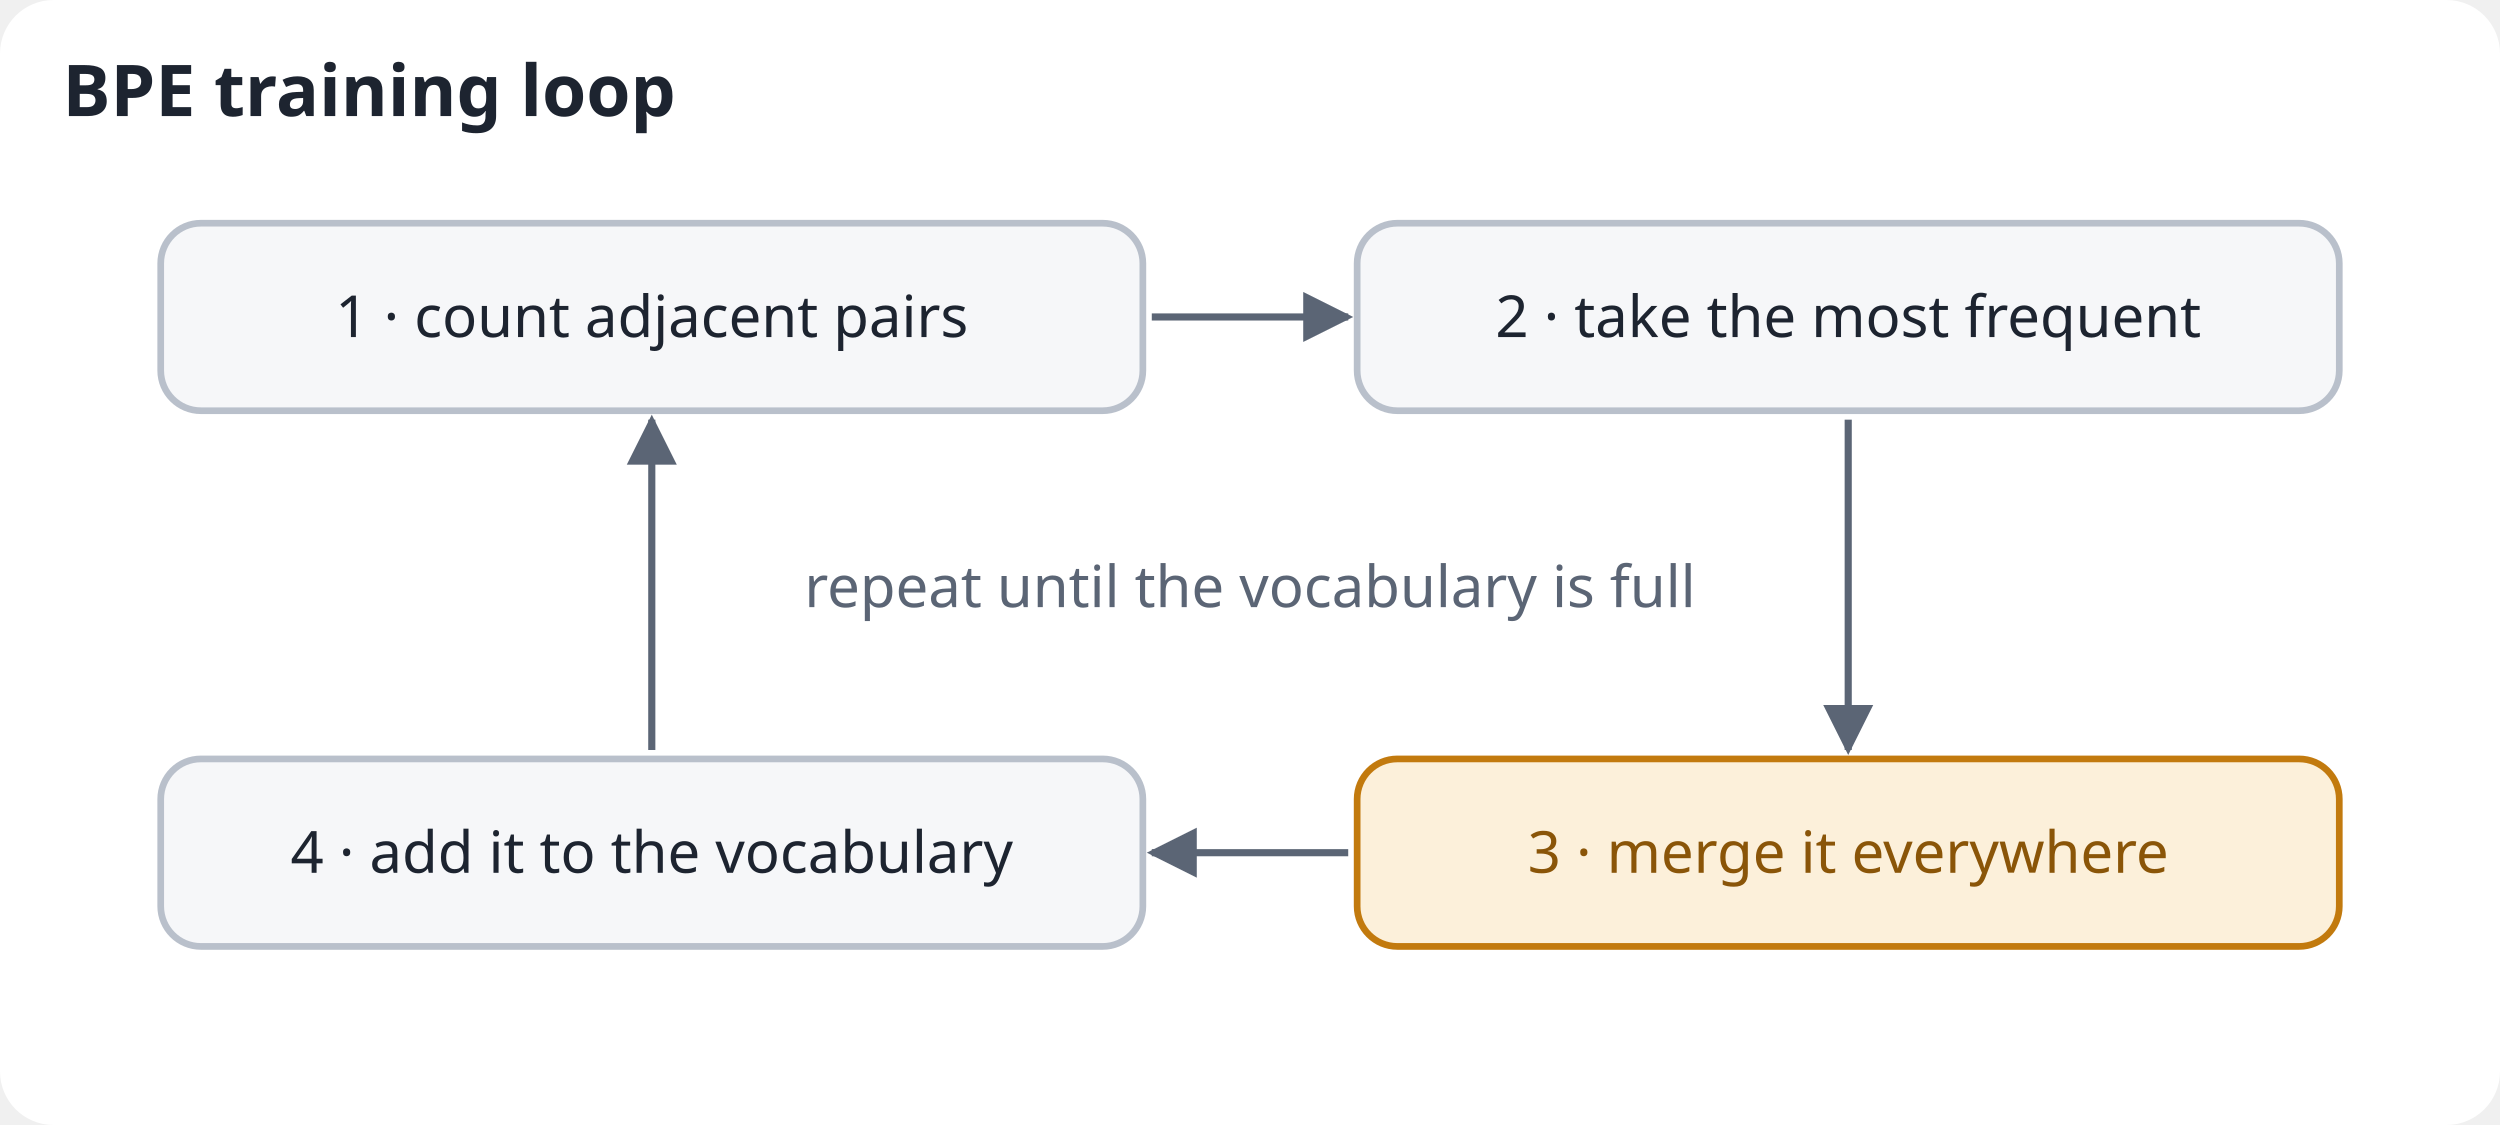
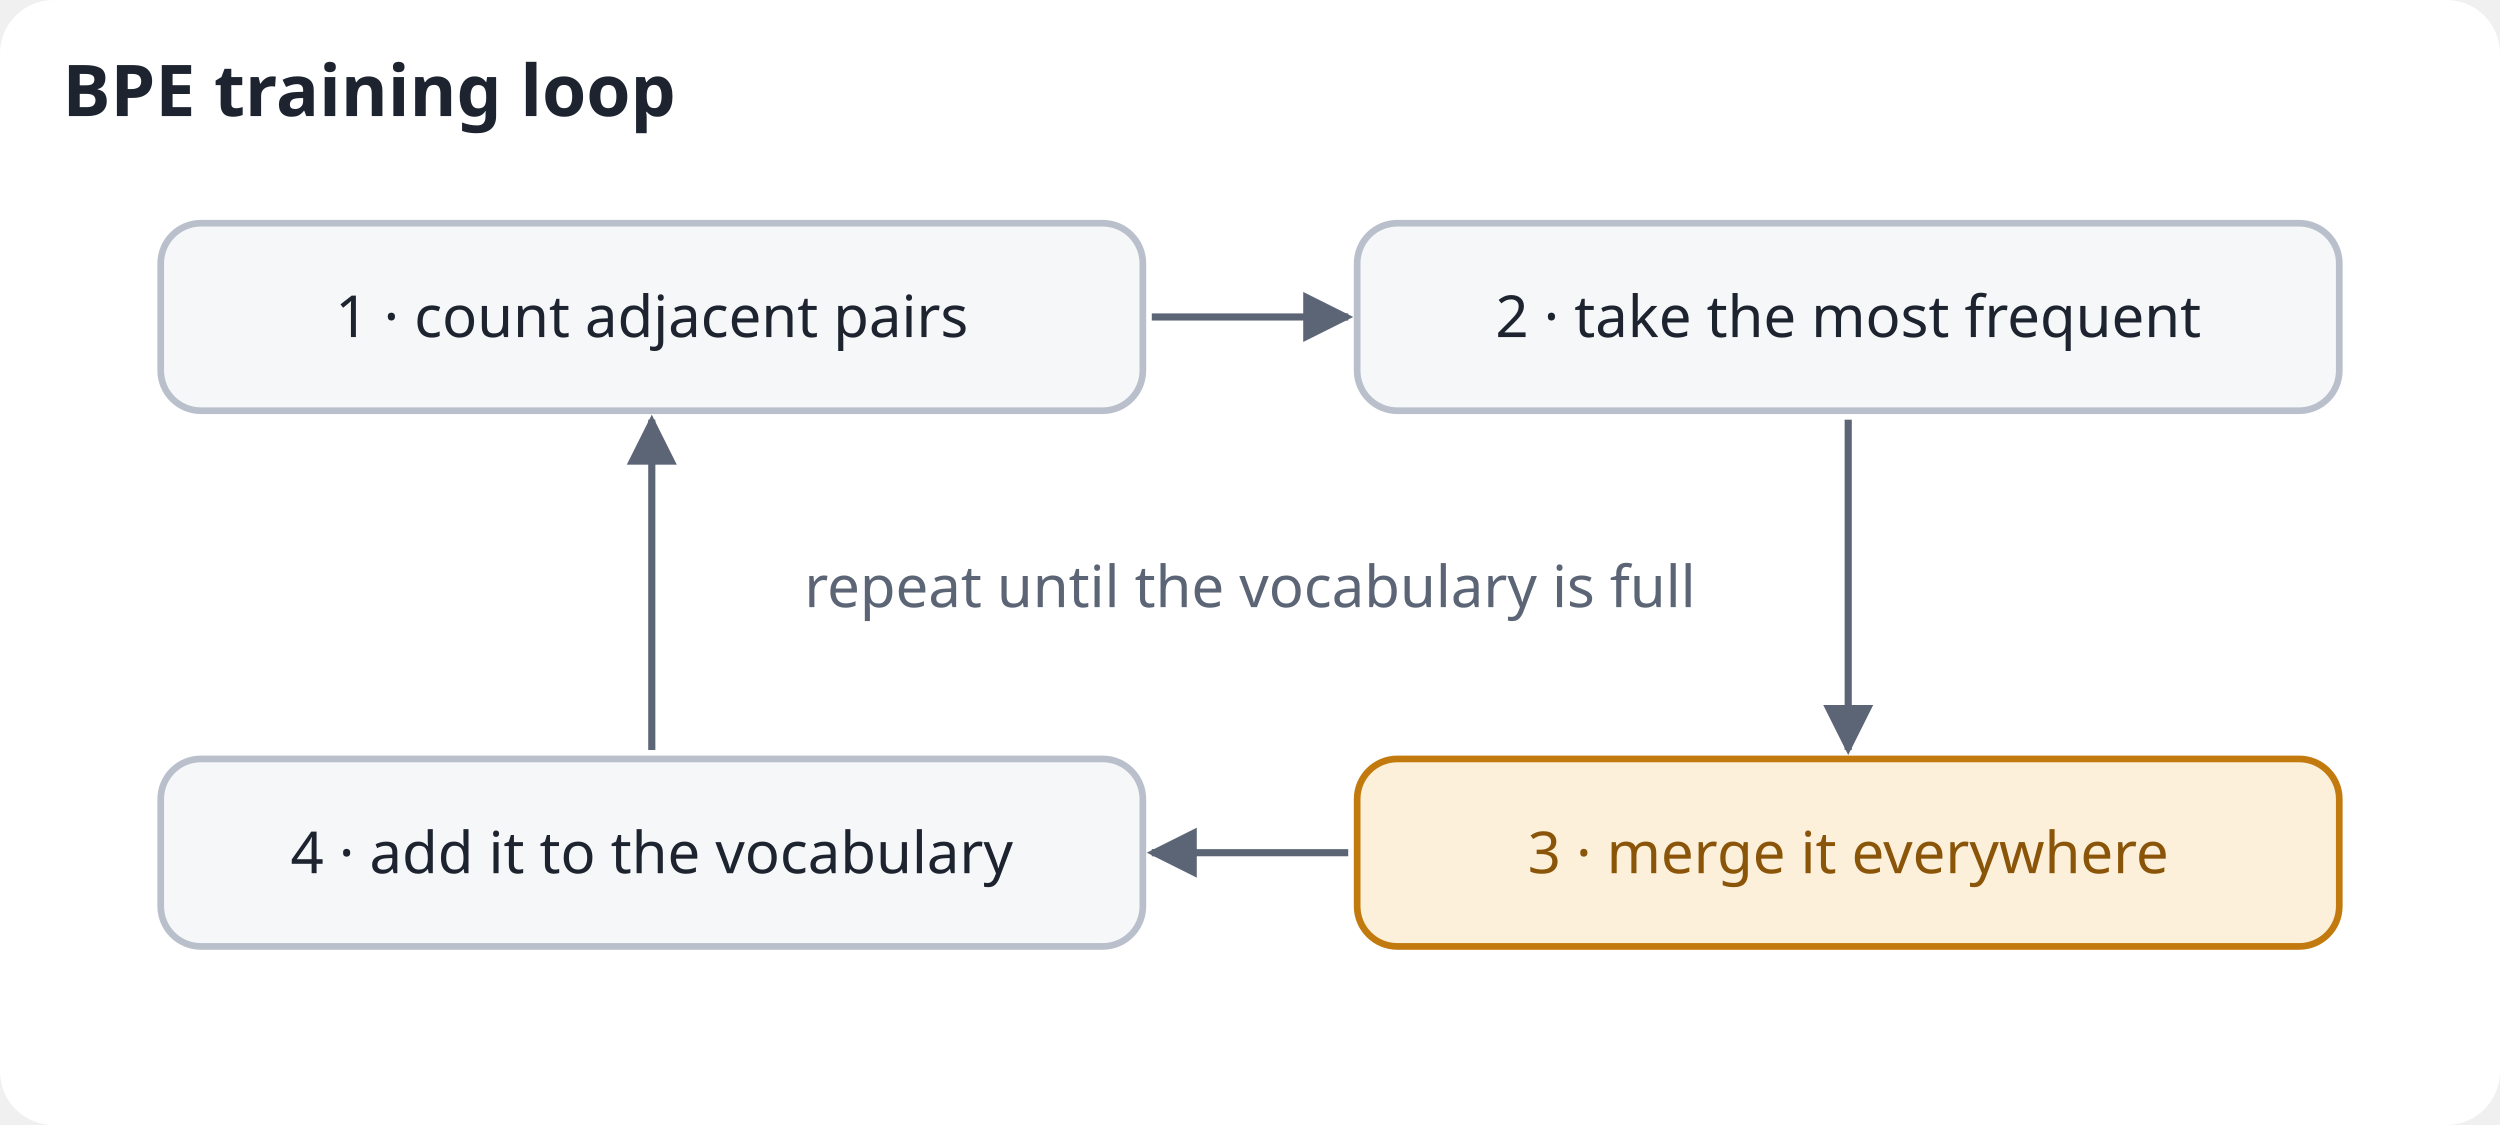
<svg xmlns="http://www.w3.org/2000/svg" viewBox="0 0 560 252" width="560" height="252" role="img" aria-label="The BPE training loop: count adjacent symbol pairs, take the most frequent, merge it everywhere, add the new symbol to the vocabulary, and repeat until the vocabulary is full">
  <defs>
    <marker id="arrow-muted" viewBox="0 0 10 10" refX="9" refY="5" markerWidth="7" markerHeight="7" orient="auto-start-reverse">
      <path d="M0,0 L10,5 L0,10 z" fill="#5B6575" />
+     </marker>
+     <marker id="arrow-data" viewBox="0 0 10 10" refX="9" refY="5" markerWidth="7" markerHeight="7" orient="auto-start-reverse">
+       <path d="M0,0 L10,5 L0,10 z" fill="#C27A0E" />
+     </marker>
+     <marker id="arrow-enc" viewBox="0 0 10 10" refX="9" refY="5" markerWidth="7" markerHeight="7" orient="auto-start-reverse">
+       <path d="M0,0 L10,5 L0,10 z" fill="#0F8C7E" />
+     </marker>
+     <marker id="arrow-dec" viewBox="0 0 10 10" refX="9" refY="5" markerWidth="7" markerHeight="7" orient="auto-start-reverse">
+       <path d="M0,0 L10,5 L0,10 z" fill="#D23F57" />
    </marker>
    <marker id="arrow-att" viewBox="0 0 10 10" refX="9" refY="5" markerWidth="7" markerHeight="7" orient="auto-start-reverse">
      <path d="M0,0 L10,5 L0,10 z" fill="#6A55D8" />
    </marker>
  </defs>
  <rect width="560" height="252" rx="12" fill="#FFFFFF" />
  <text x="14.0" y="26.0" text-anchor="start" font-family="IBM Plex Sans" font-size="16" font-weight="600" fill="#1D2430">BPE training loop</text>
  <rect x="36.0" y="50.0" width="220.0" height="42.0" rx="9" fill="#F6F7F9" stroke="#B9C0CB" stroke-width="1.5" />
-   <text x="146.0" y="75.5" text-anchor="middle" font-family="IBM Plex Sans" font-size="13" font-weight="500" fill="#1D2430">1 · count adjacent pairs</text>
+   <text x="146.0" y="75.5" text-anchor="middle" font-family="IBM Plex Sans" font-size="13" font-weight="500" fill="#1D2430" xml:space="preserve">1 · count adjacent pairs</text>
  <rect x="304.0" y="50.0" width="220.0" height="42.0" rx="9" fill="#F6F7F9" stroke="#B9C0CB" stroke-width="1.5" />
-   <text x="414.0" y="75.5" text-anchor="middle" font-family="IBM Plex Sans" font-size="13" font-weight="500" fill="#1D2430">2 · take the most frequent</text>
+   <text x="414.0" y="75.5" text-anchor="middle" font-family="IBM Plex Sans" font-size="13" font-weight="500" fill="#1D2430" xml:space="preserve">2 · take the most frequent</text>
  <rect x="304.0" y="170.0" width="220.0" height="42.0" rx="9" fill="#FCF0DA" stroke="#C27A0E" stroke-width="1.5" />
-   <text x="414.0" y="195.5" text-anchor="middle" font-family="IBM Plex Sans" font-size="13" font-weight="500" fill="#8A5508">3 · merge it everywhere</text>
+   <text x="414.0" y="195.6" text-anchor="middle" font-family="IBM Plex Sans" font-size="13" font-weight="500" fill="#8A5508" xml:space="preserve">3 · merge it everywhere</text>
  <rect x="36.0" y="170.0" width="220.0" height="42.0" rx="9" fill="#F6F7F9" stroke="#B9C0CB" stroke-width="1.5" />
-   <text x="146.0" y="195.5" text-anchor="middle" font-family="IBM Plex Sans" font-size="13" font-weight="500" fill="#1D2430">4 · add it to the vocabulary</text>
+   <text x="146.0" y="195.6" text-anchor="middle" font-family="IBM Plex Sans" font-size="13" font-weight="500" fill="#1D2430" xml:space="preserve">4 · add it to the vocabulary</text>
  <polyline points="258.0,71.0 302.0,71.0" fill="none" stroke="#5B6575" stroke-width="1.6" stroke-linejoin="round" marker-end="url(#arrow-muted)" />
  <polyline points="414.0,94.0 414.0,168.0" fill="none" stroke="#5B6575" stroke-width="1.6" stroke-linejoin="round" marker-end="url(#arrow-muted)" />
  <polyline points="302.0,191.0 258.0,191.0" fill="none" stroke="#5B6575" stroke-width="1.6" stroke-linejoin="round" marker-end="url(#arrow-muted)" />
  <polyline points="146.0,168.0 146.0,94.0" fill="none" stroke="#5B6575" stroke-width="1.6" stroke-linejoin="round" marker-end="url(#arrow-muted)" />
  <text x="280.0" y="136.0" text-anchor="middle" font-family="IBM Plex Sans" font-size="13" font-weight="400" fill="#5B6575">repeat until the vocabulary is full</text>
</svg>
